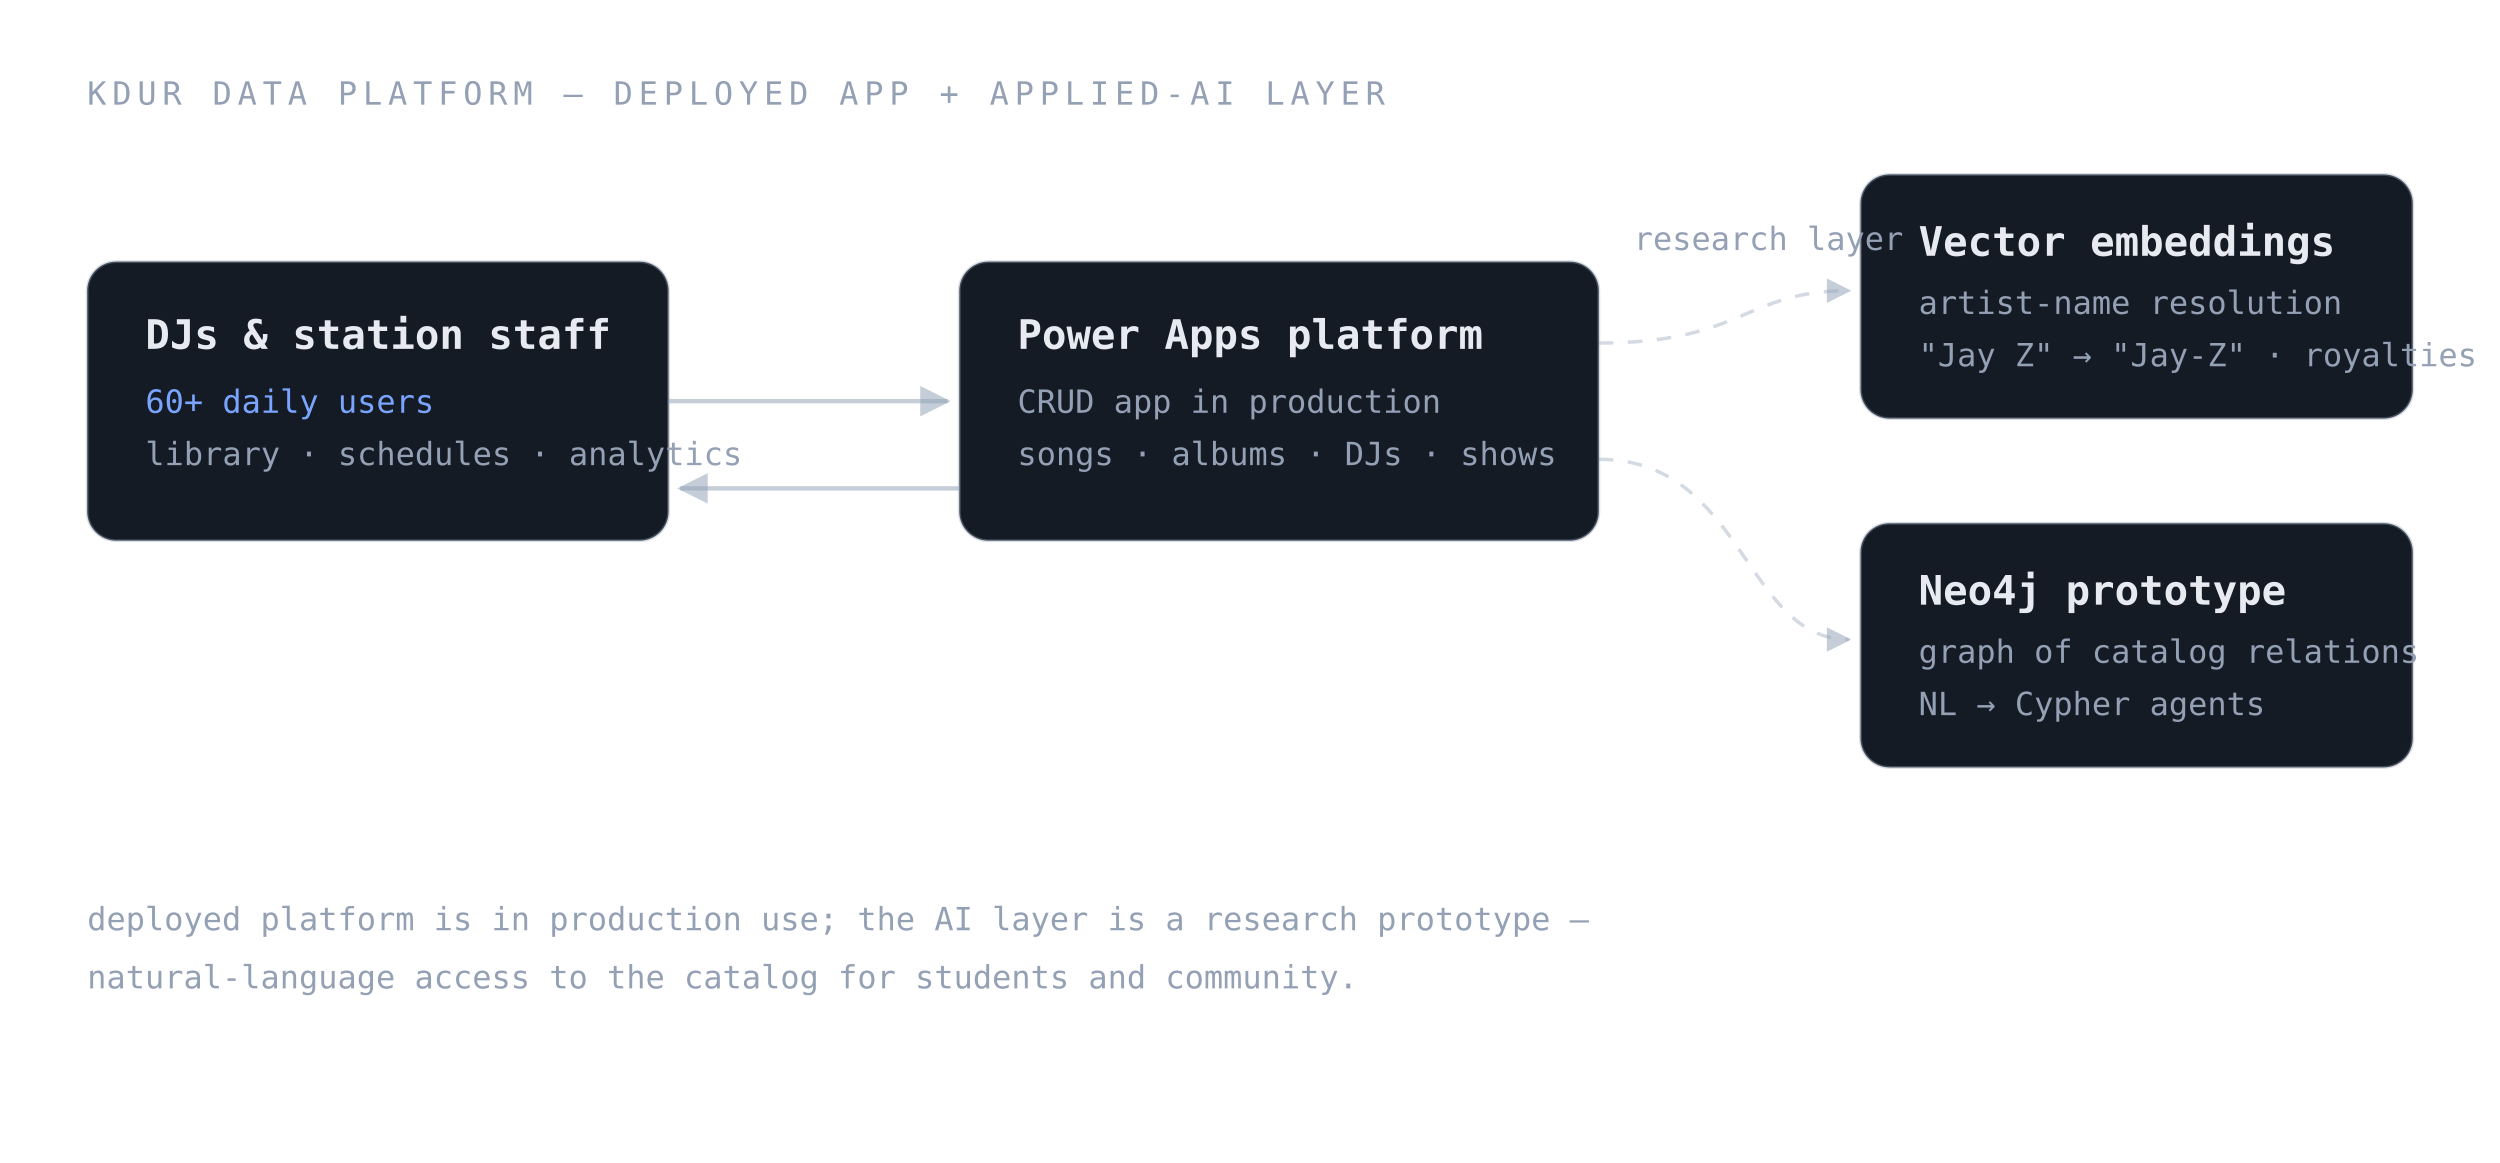
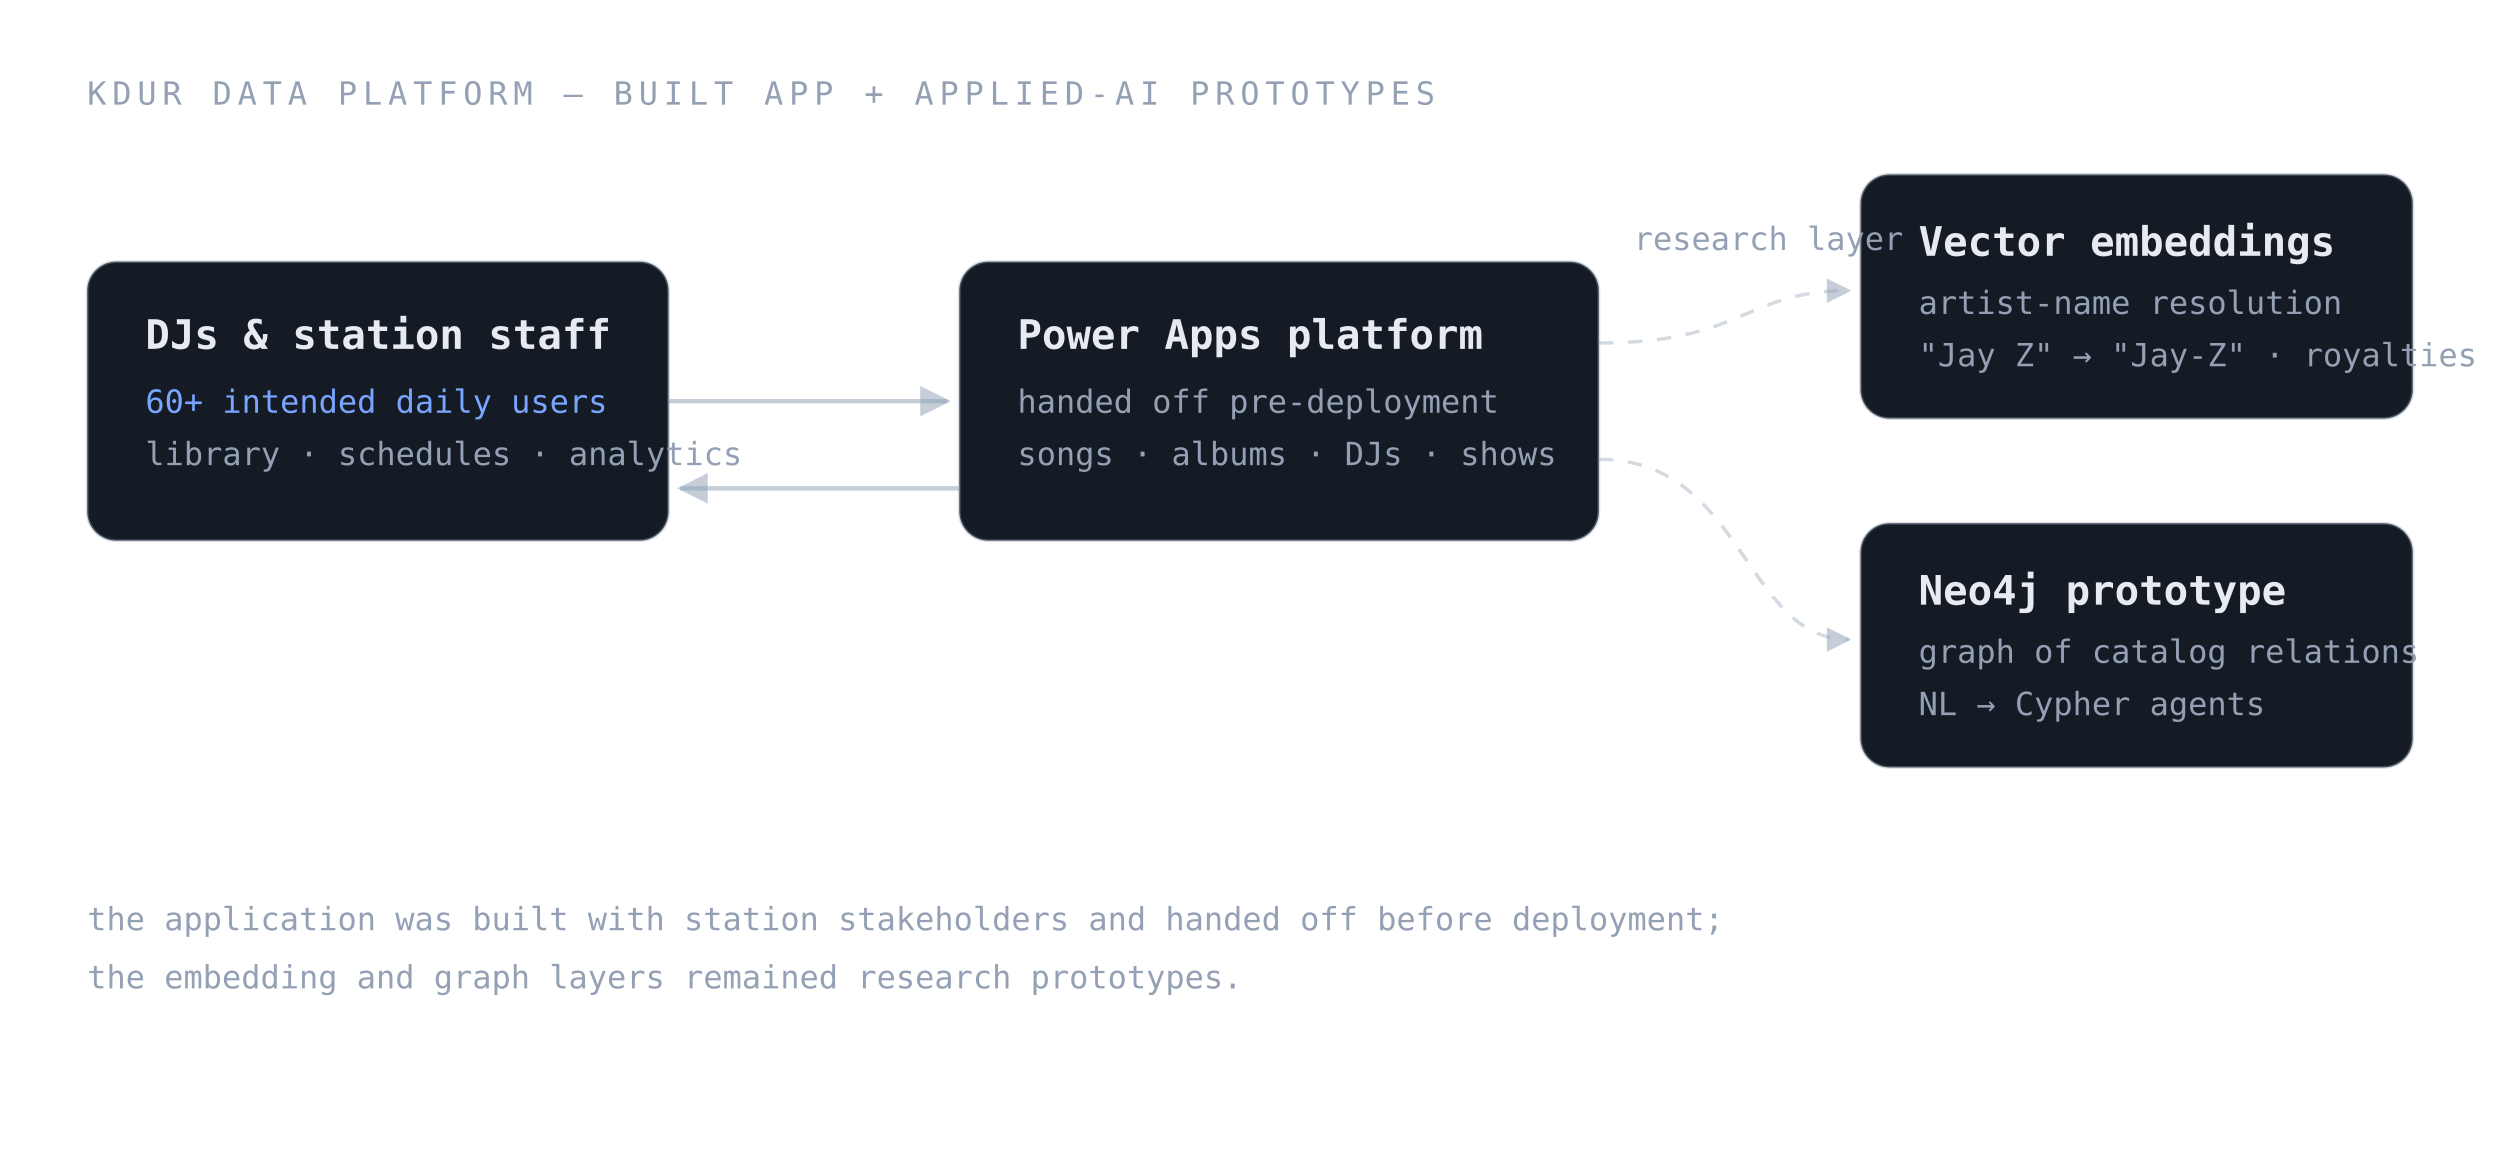
<svg xmlns="http://www.w3.org/2000/svg" viewBox="0 0 860 400" font-family="ui-monospace, 'JetBrains Mono', SFMono-Regular, Menlo, monospace" role="img" aria-label="KDUR data platform architecture: users, Power Apps CRUD application, and the applied AI research layer">
  <defs>
    <marker id="a" viewBox="0 0 10 10" refX="9" refY="5" markerWidth="7" markerHeight="7" orient="auto-start-reverse">
      <path d="M0 0 L10 5 L0 10 z" fill="rgba(148,163,184,0.55)" />
    </marker>
  </defs>
  <style>
    .box{fill:#151b25;stroke:rgba(148,163,184,0.35)}
    .t{fill:#e7eaf0;font-size:14px;font-weight:600}
    .s{fill:#94a0b4;font-size:11px}
    .lbl{fill:#7aa5ff;font-size:11px}
    .flow{stroke:rgba(148,163,184,0.55);stroke-width:1.5;fill:none}
    .dash{stroke:rgba(148,163,184,0.4);stroke-width:1.2;fill:none;stroke-dasharray:5 5}
  </style>
-   <text x="30" y="36" class="s" letter-spacing="2">KDUR DATA PLATFORM — DEPLOYED APP + APPLIED-AI LAYER</text>
+   <text x="30" y="36" class="s" letter-spacing="2">KDUR DATA PLATFORM — BUILT APP + APPLIED-AI PROTOTYPES</text>
  <rect x="30" y="90" width="200" height="96" rx="10" class="box" />
  <text x="50" y="120" class="t">DJs &amp; station staff</text>
-   <text x="50" y="142" class="lbl">60+ daily users</text>
+   <text x="50" y="142" class="lbl">60+ intended daily users</text>
  <text x="50" y="160" class="s">library · schedules · analytics</text>
  <rect x="330" y="90" width="220" height="96" rx="10" class="box" />
  <text x="350" y="120" class="t">Power Apps platform</text>
-   <text x="350" y="142" class="s">CRUD app in production</text>
+   <text x="350" y="142" class="s">handed off pre-deployment</text>
  <text x="350" y="160" class="s">songs · albums · DJs · shows</text>
  <path d="M230 138 H326" class="flow" marker-end="url(#a)" />
  <path d="M330 158 H234" class="flow" marker-end="url(#a)" transform="translate(0,10)" />
  <rect x="640" y="60" width="190" height="84" rx="10" class="box" />
  <text x="660" y="88" class="t" font-size="13">Vector embeddings</text>
  <text x="660" y="108" class="s">artist-name resolution</text>
  <text x="660" y="126" class="s">"Jay Z" → "Jay-Z" · royalties</text>
  <rect x="640" y="180" width="190" height="84" rx="10" class="box" />
  <text x="660" y="208" class="t" font-size="13">Neo4j prototype</text>
  <text x="660" y="228" class="s">graph of catalog relations</text>
  <text x="660" y="246" class="s">NL → Cypher agents</text>
  <path d="M550 118 C 600 118 600 100 636 100" class="dash" marker-end="url(#a)" />
  <path d="M550 158 C 600 158 600 220 636 220" class="dash" marker-end="url(#a)" />
  <text x="562" y="86" class="s">research layer</text>
-   <text x="30" y="320" class="s">deployed platform is in production use; the AI layer is a research prototype —</text>
-   <text x="30" y="340" class="s">natural-language access to the catalog for students and community.</text>
+   <text x="30" y="320" class="s">the application was built with station stakeholders and handed off before deployment;</text>
+   <text x="30" y="340" class="s">the embedding and graph layers remained research prototypes.</text>
</svg>
